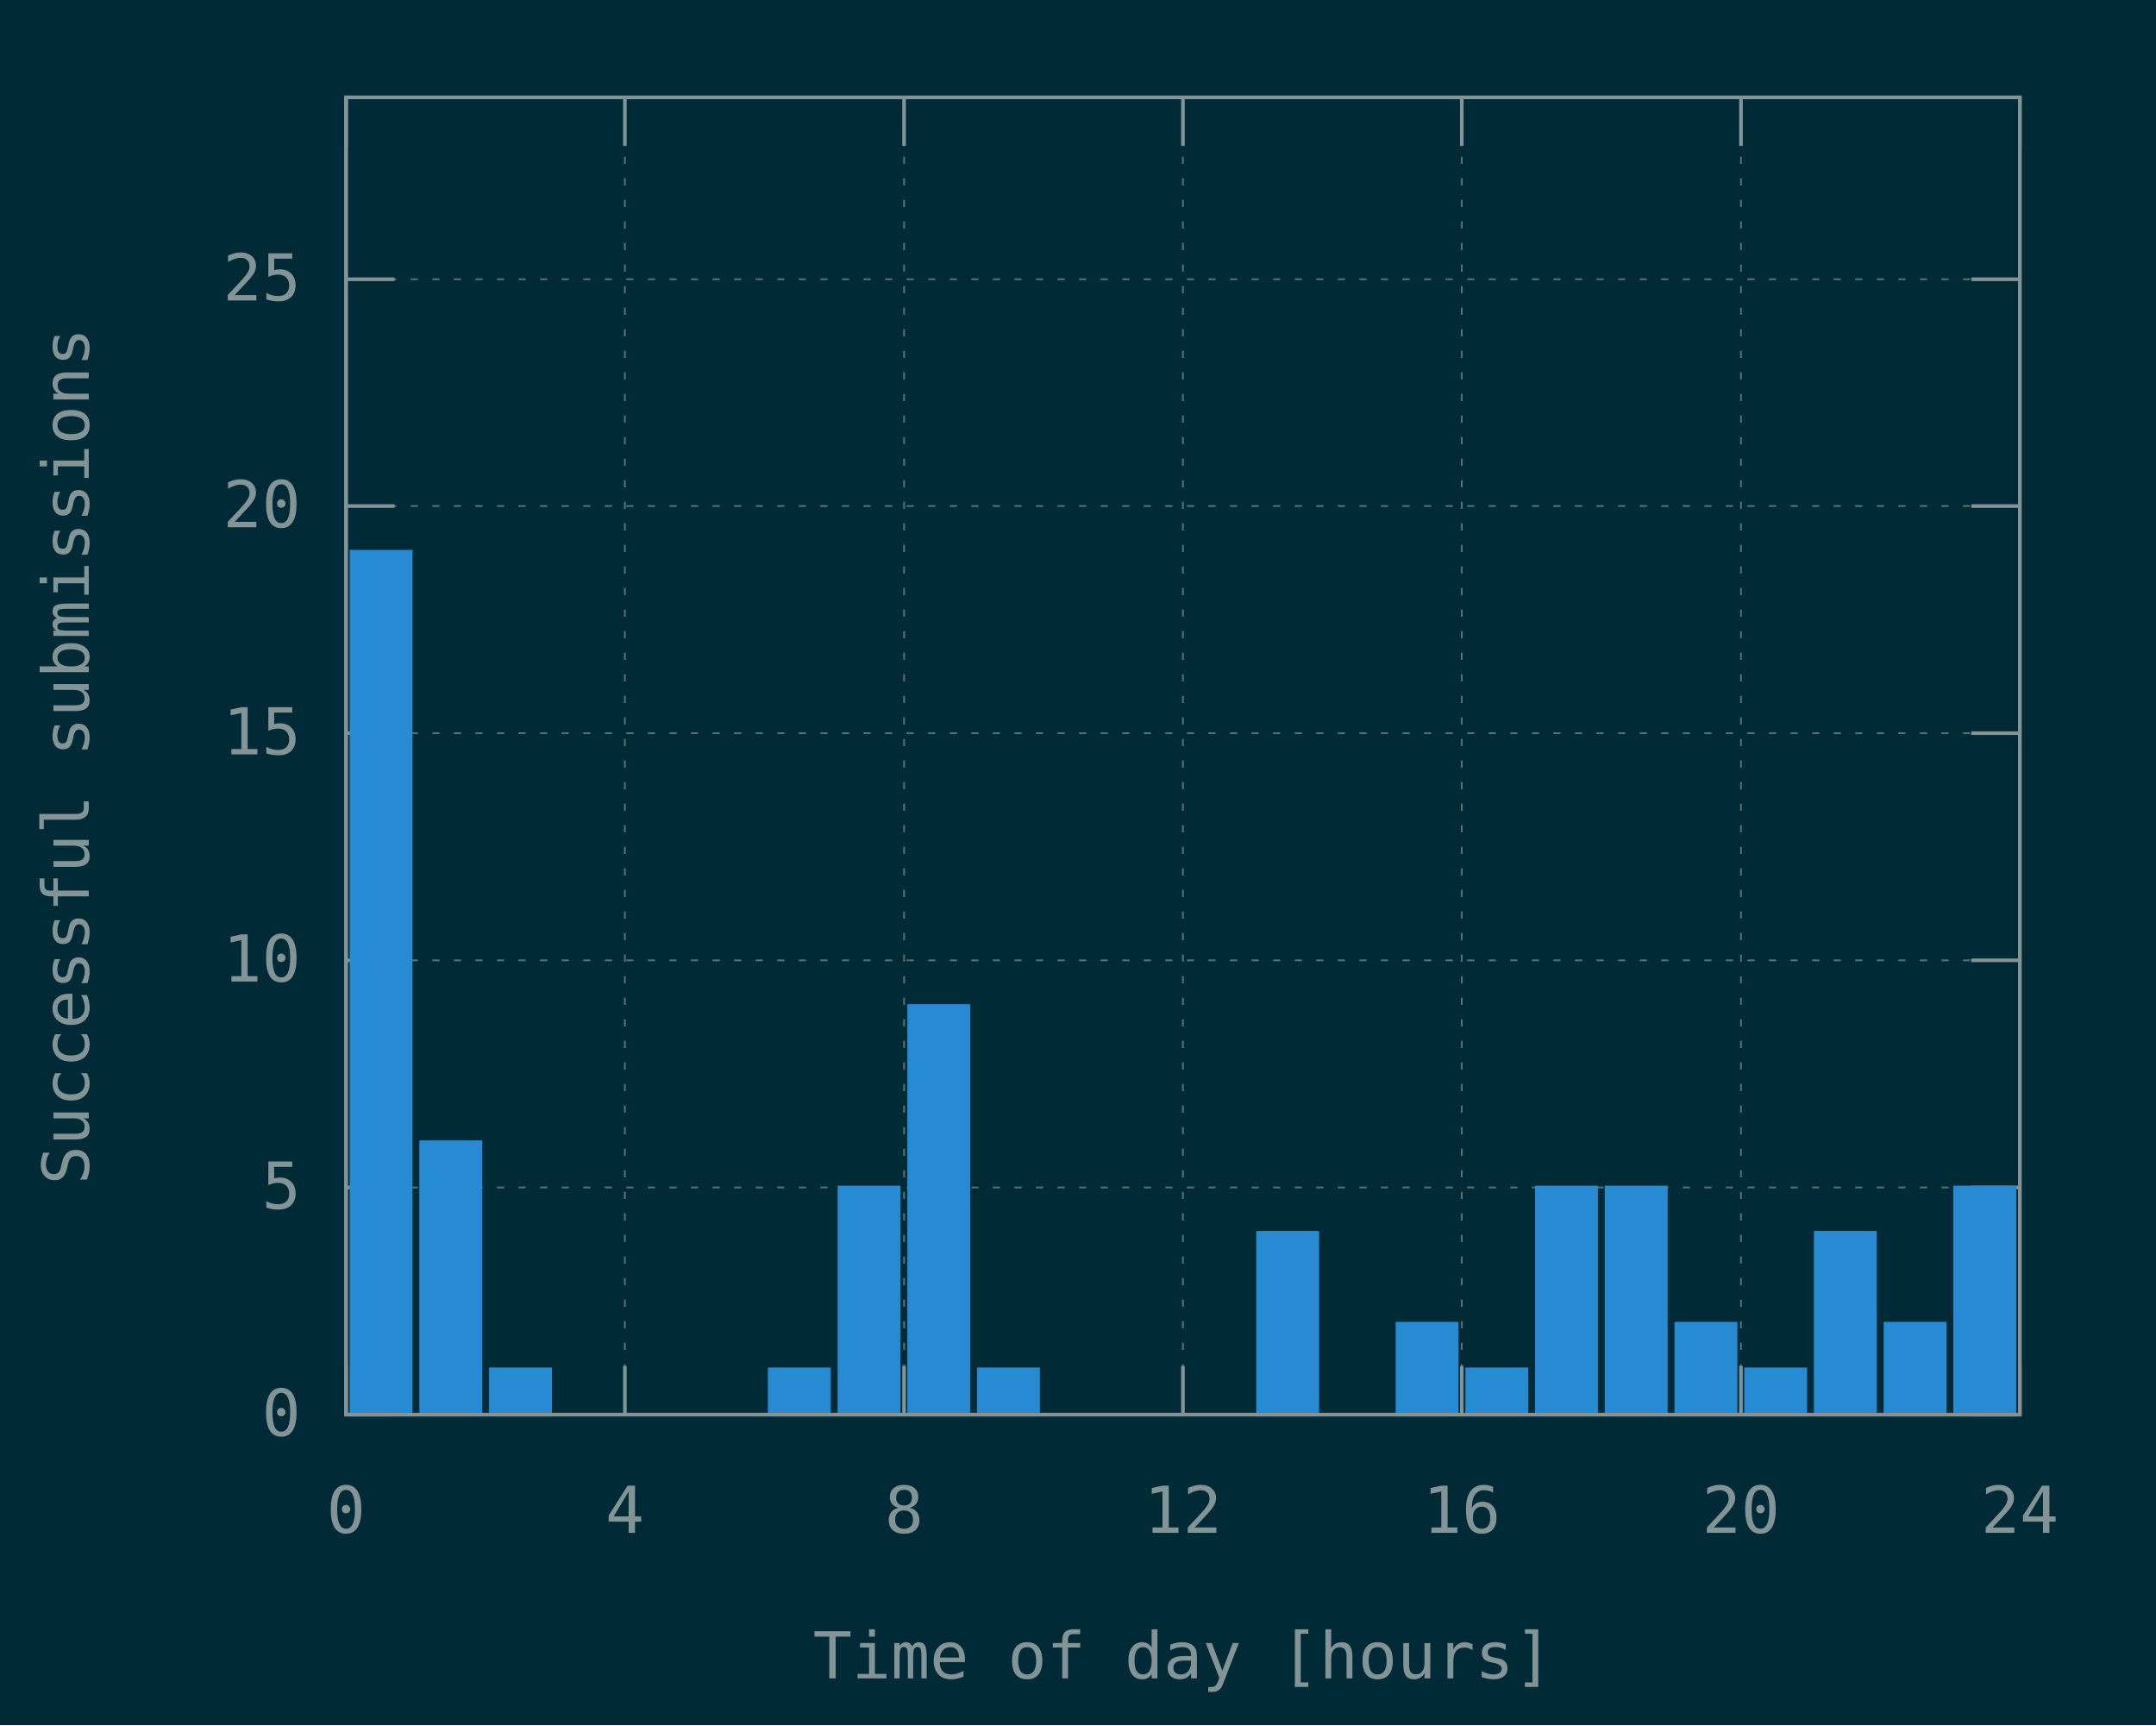
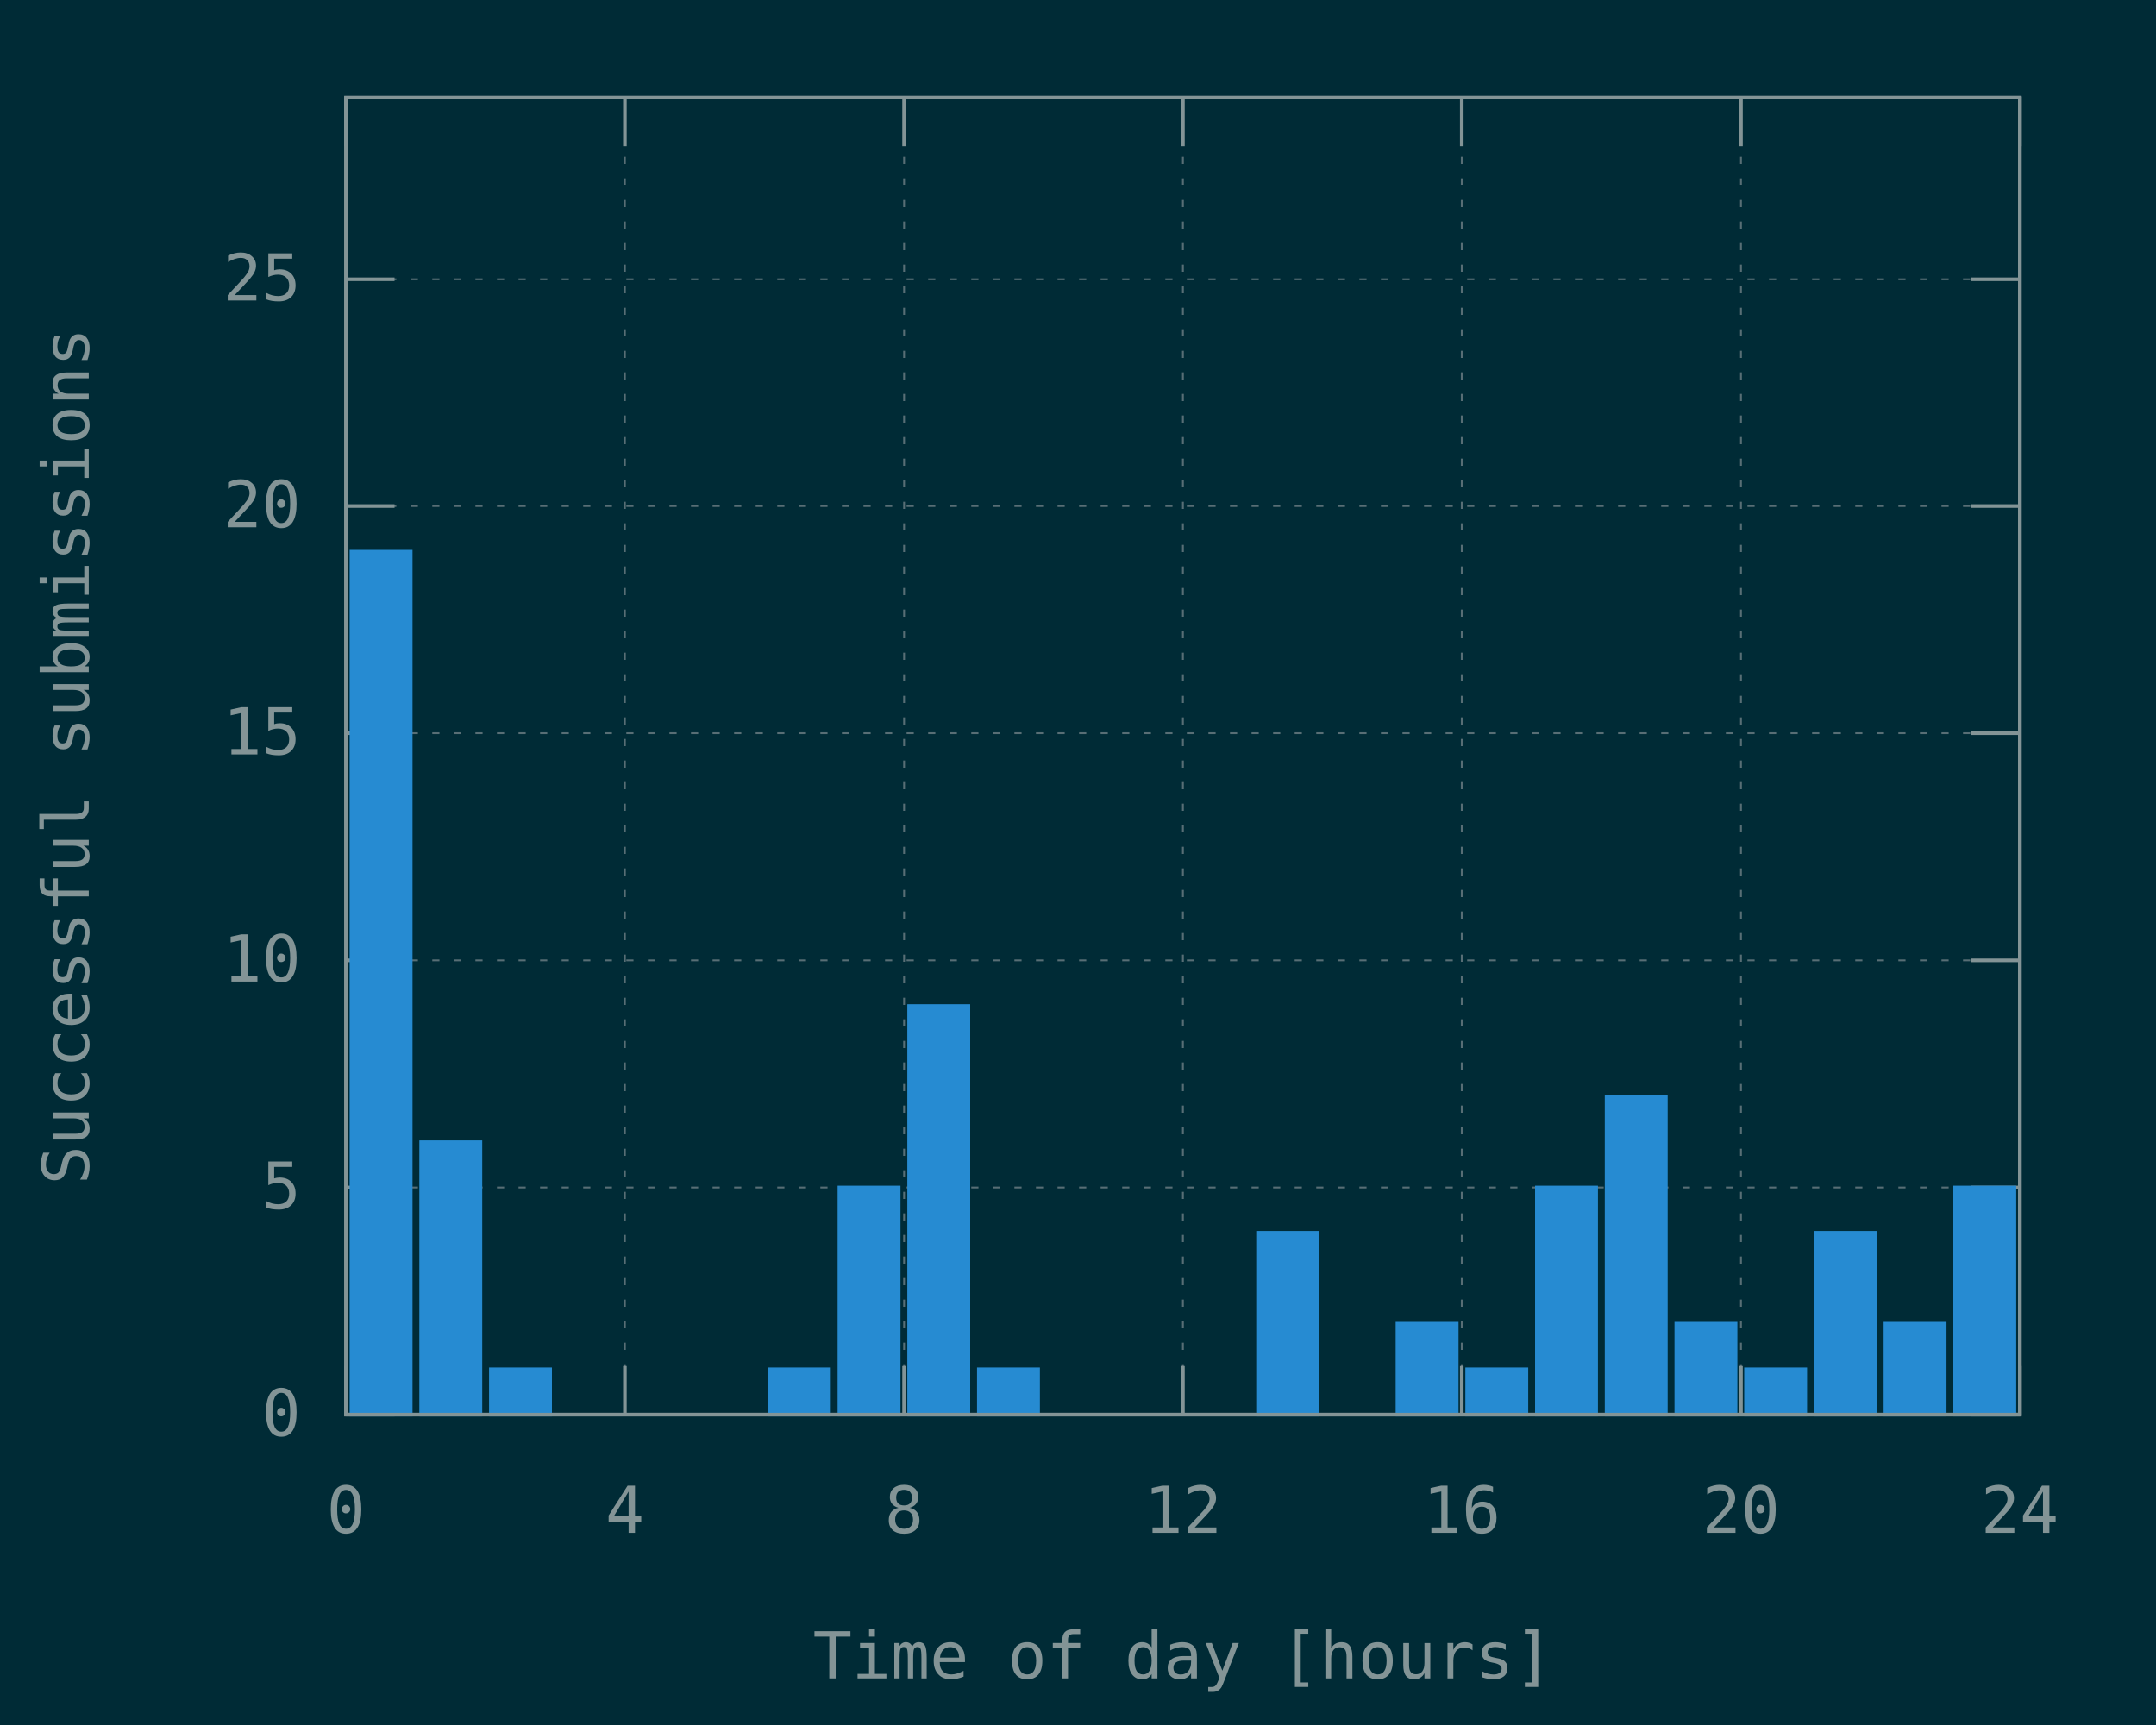
<svg xmlns="http://www.w3.org/2000/svg" xmlns:xlink="http://www.w3.org/1999/xlink" width="600" height="480" viewBox="0 0 600 480">
  <g id="gnuplot_canvas">
    <rect x="0" y="0" width="600" height="480" fill="#002b36" />
    <defs>
      <circle id="gpDot" r="0.5" stroke-width="0.5" stroke="currentColor" />
      <path id="gpPt0" stroke-width="0.148" stroke="currentColor" d="M-1,0 h2 M0,-1 v2" />
      <path id="gpPt1" stroke-width="0.148" stroke="currentColor" d="M-1,-1 L1,1 M1,-1 L-1,1" />
      <path id="gpPt2" stroke-width="0.148" stroke="currentColor" d="M-1,0 L1,0 M0,-1 L0,1 M-1,-1 L1,1 M-1,1 L1,-1" />
      <rect id="gpPt3" stroke-width="0.148" stroke="currentColor" x="-1" y="-1" width="2" height="2" />
      <rect id="gpPt4" stroke-width="0.148" stroke="currentColor" fill="currentColor" x="-1" y="-1" width="2" height="2" />
      <circle id="gpPt5" stroke-width="0.148" stroke="currentColor" cx="0" cy="0" r="1" />
      <use xlink:href="#gpPt5" id="gpPt6" fill="currentColor" stroke="none" />
      <path id="gpPt7" stroke-width="0.148" stroke="currentColor" d="M0,-1.33 L-1.33,0.67 L1.33,0.67 z" />
      <use xlink:href="#gpPt7" id="gpPt8" fill="currentColor" stroke="none" />
      <use xlink:href="#gpPt7" id="gpPt9" stroke="currentColor" transform="rotate(180)" />
      <use xlink:href="#gpPt9" id="gpPt10" fill="currentColor" stroke="none" />
      <use xlink:href="#gpPt3" id="gpPt11" stroke="currentColor" transform="rotate(45)" />
      <use xlink:href="#gpPt11" id="gpPt12" fill="currentColor" stroke="none" />
      <path id="gpPt13" stroke-width="0.148" stroke="currentColor" d="M0,1.330 L1.265,0.411 L0.782,-1.067 L-0.782,-1.076 L-1.265,0.411 z" />
      <use xlink:href="#gpPt13" id="gpPt14" fill="currentColor" stroke="none" />
      <filter id="textbox" filterUnits="objectBoundingBox" x="0" y="0" height="1" width="1">
        <feFlood flood-color="#002B36" flood-opacity="1" result="bgnd" />
        <feComposite in="SourceGraphic" in2="bgnd" operator="atop" />
      </filter>
      <filter id="greybox" filterUnits="objectBoundingBox" x="0" y="0" height="1" width="1">
        <feFlood flood-color="lightgrey" flood-opacity="1" result="grey" />
        <feComposite in="SourceGraphic" in2="grey" operator="atop" />
      </filter>
    </defs>
    <g fill="none" color="#002B36" stroke="currentColor" stroke-width="1.00" stroke-linecap="butt" stroke-linejoin="miter">
</g>
    <g fill="none" color="black" stroke="currentColor" stroke-width="1.00" stroke-linecap="butt" stroke-linejoin="miter">
</g>
    <g fill="none" color="black" stroke="rgb(131, 148, 150)" stroke-width="0.50" stroke-linecap="butt" stroke-linejoin="miter">
</g>
    <g fill="none" color="gray" stroke="currentColor" stroke-width="0.50" stroke-linecap="butt" stroke-linejoin="miter">
      <path stroke="rgb( 88, 110, 117)" stroke-dasharray="2,4" class="gridline" d="M96.3,393.6 L562.1,393.6  " />
    </g>
    <g fill="none" color="gray" stroke="rgb( 88, 110, 117)" stroke-width="1.00" stroke-linecap="butt" stroke-linejoin="miter">
</g>
    <g fill="none" color="black" stroke="currentColor" stroke-width="1.00" stroke-linecap="butt" stroke-linejoin="miter">
      <path stroke="rgb(131, 148, 150)" d="M96.3,393.6 L109.8,393.6 M562.1,393.6 L548.6,393.6  " />
      <g transform="translate(83.7,399.5)" stroke="none" fill="rgb(131,148,150)" font-family="Inconsolata" font-size="18.00" text-anchor="end">
        <text>
          <tspan font-family="Inconsolata"> 0</tspan>
        </text>
      </g>
    </g>
    <g fill="none" color="black" stroke="currentColor" stroke-width="1.00" stroke-linecap="butt" stroke-linejoin="miter">
</g>
    <g fill="none" color="black" stroke="rgb(131, 148, 150)" stroke-width="0.50" stroke-linecap="butt" stroke-linejoin="miter">
</g>
    <g fill="none" color="gray" stroke="currentColor" stroke-width="0.50" stroke-linecap="butt" stroke-linejoin="miter">
      <path stroke="rgb( 88, 110, 117)" stroke-dasharray="2,4" class="gridline" d="M96.3,330.4 L562.1,330.4  " />
    </g>
    <g fill="none" color="gray" stroke="rgb( 88, 110, 117)" stroke-width="1.00" stroke-linecap="butt" stroke-linejoin="miter">
</g>
    <g fill="none" color="black" stroke="currentColor" stroke-width="1.00" stroke-linecap="butt" stroke-linejoin="miter">
      <path stroke="rgb(131, 148, 150)" d="M96.3,330.4 L109.8,330.4 M562.1,330.4 L548.6,330.4  " />
      <g transform="translate(83.7,336.3)" stroke="none" fill="rgb(131,148,150)" font-family="Inconsolata" font-size="18.00" text-anchor="end">
        <text>
          <tspan font-family="Inconsolata"> 5</tspan>
        </text>
      </g>
    </g>
    <g fill="none" color="black" stroke="currentColor" stroke-width="1.00" stroke-linecap="butt" stroke-linejoin="miter">
</g>
    <g fill="none" color="black" stroke="rgb(131, 148, 150)" stroke-width="0.50" stroke-linecap="butt" stroke-linejoin="miter">
</g>
    <g fill="none" color="gray" stroke="currentColor" stroke-width="0.50" stroke-linecap="butt" stroke-linejoin="miter">
      <path stroke="rgb( 88, 110, 117)" stroke-dasharray="2,4" class="gridline" d="M96.3,267.2 L562.1,267.2  " />
    </g>
    <g fill="none" color="gray" stroke="rgb( 88, 110, 117)" stroke-width="1.00" stroke-linecap="butt" stroke-linejoin="miter">
</g>
    <g fill="none" color="black" stroke="currentColor" stroke-width="1.00" stroke-linecap="butt" stroke-linejoin="miter">
      <path stroke="rgb(131, 148, 150)" d="M96.3,267.2 L109.8,267.2 M562.1,267.2 L548.6,267.2  " />
      <g transform="translate(83.7,273.1)" stroke="none" fill="rgb(131,148,150)" font-family="Inconsolata" font-size="18.00" text-anchor="end">
        <text>
          <tspan font-family="Inconsolata"> 10</tspan>
        </text>
      </g>
    </g>
    <g fill="none" color="black" stroke="currentColor" stroke-width="1.00" stroke-linecap="butt" stroke-linejoin="miter">
</g>
    <g fill="none" color="black" stroke="rgb(131, 148, 150)" stroke-width="0.50" stroke-linecap="butt" stroke-linejoin="miter">
</g>
    <g fill="none" color="gray" stroke="currentColor" stroke-width="0.50" stroke-linecap="butt" stroke-linejoin="miter">
      <path stroke="rgb( 88, 110, 117)" stroke-dasharray="2,4" class="gridline" d="M96.3,204.0 L562.1,204.0  " />
    </g>
    <g fill="none" color="gray" stroke="rgb( 88, 110, 117)" stroke-width="1.00" stroke-linecap="butt" stroke-linejoin="miter">
</g>
    <g fill="none" color="black" stroke="currentColor" stroke-width="1.00" stroke-linecap="butt" stroke-linejoin="miter">
      <path stroke="rgb(131, 148, 150)" d="M96.3,204.0 L109.8,204.0 M562.1,204.0 L548.6,204.0  " />
      <g transform="translate(83.7,209.9)" stroke="none" fill="rgb(131,148,150)" font-family="Inconsolata" font-size="18.00" text-anchor="end">
        <text>
          <tspan font-family="Inconsolata"> 15</tspan>
        </text>
      </g>
    </g>
    <g fill="none" color="black" stroke="currentColor" stroke-width="1.00" stroke-linecap="butt" stroke-linejoin="miter">
</g>
    <g fill="none" color="black" stroke="rgb(131, 148, 150)" stroke-width="0.50" stroke-linecap="butt" stroke-linejoin="miter">
</g>
    <g fill="none" color="gray" stroke="currentColor" stroke-width="0.50" stroke-linecap="butt" stroke-linejoin="miter">
      <path stroke="rgb( 88, 110, 117)" stroke-dasharray="2,4" class="gridline" d="M96.3,140.8 L562.1,140.8  " />
    </g>
    <g fill="none" color="gray" stroke="rgb( 88, 110, 117)" stroke-width="1.00" stroke-linecap="butt" stroke-linejoin="miter">
</g>
    <g fill="none" color="black" stroke="currentColor" stroke-width="1.00" stroke-linecap="butt" stroke-linejoin="miter">
      <path stroke="rgb(131, 148, 150)" d="M96.3,140.8 L109.8,140.8 M562.1,140.8 L548.6,140.8  " />
      <g transform="translate(83.7,146.7)" stroke="none" fill="rgb(131,148,150)" font-family="Inconsolata" font-size="18.00" text-anchor="end">
        <text>
          <tspan font-family="Inconsolata"> 20</tspan>
        </text>
      </g>
    </g>
    <g fill="none" color="black" stroke="currentColor" stroke-width="1.00" stroke-linecap="butt" stroke-linejoin="miter">
</g>
    <g fill="none" color="black" stroke="rgb(131, 148, 150)" stroke-width="0.50" stroke-linecap="butt" stroke-linejoin="miter">
</g>
    <g fill="none" color="gray" stroke="currentColor" stroke-width="0.50" stroke-linecap="butt" stroke-linejoin="miter">
      <path stroke="rgb( 88, 110, 117)" stroke-dasharray="2,4" class="gridline" d="M96.3,77.7 L562.1,77.7  " />
    </g>
    <g fill="none" color="gray" stroke="rgb( 88, 110, 117)" stroke-width="1.00" stroke-linecap="butt" stroke-linejoin="miter">
</g>
    <g fill="none" color="black" stroke="currentColor" stroke-width="1.00" stroke-linecap="butt" stroke-linejoin="miter">
      <path stroke="rgb(131, 148, 150)" d="M96.3,77.7 L109.8,77.7 M562.1,77.7 L548.6,77.7  " />
      <g transform="translate(83.7,83.6)" stroke="none" fill="rgb(131,148,150)" font-family="Inconsolata" font-size="18.00" text-anchor="end">
        <text>
          <tspan font-family="Inconsolata"> 25</tspan>
        </text>
      </g>
    </g>
    <g fill="none" color="black" stroke="currentColor" stroke-width="1.00" stroke-linecap="butt" stroke-linejoin="miter">
</g>
    <g fill="none" color="black" stroke="rgb(131, 148, 150)" stroke-width="0.50" stroke-linecap="butt" stroke-linejoin="miter">
</g>
    <g fill="none" color="gray" stroke="currentColor" stroke-width="0.50" stroke-linecap="butt" stroke-linejoin="miter">
      <path stroke="rgb( 88, 110, 117)" stroke-dasharray="2,4" class="gridline" d="M96.3,393.6 L96.3,27.1  " />
    </g>
    <g fill="none" color="gray" stroke="rgb( 88, 110, 117)" stroke-width="1.00" stroke-linecap="butt" stroke-linejoin="miter">
</g>
    <g fill="none" color="black" stroke="currentColor" stroke-width="1.00" stroke-linecap="butt" stroke-linejoin="miter">
      <path stroke="rgb(131, 148, 150)" d="M96.3,393.6 L96.3,380.1 M96.3,27.1 L96.3,40.6  " />
      <g transform="translate(96.3,426.5)" stroke="none" fill="rgb(131,148,150)" font-family="Inconsolata" font-size="18.00" text-anchor="middle">
        <text>
          <tspan font-family="Inconsolata"> 0</tspan>
        </text>
      </g>
    </g>
    <g fill="none" color="black" stroke="currentColor" stroke-width="1.00" stroke-linecap="butt" stroke-linejoin="miter">
</g>
    <g fill="none" color="black" stroke="rgb(131, 148, 150)" stroke-width="0.50" stroke-linecap="butt" stroke-linejoin="miter">
</g>
    <g fill="none" color="gray" stroke="currentColor" stroke-width="0.50" stroke-linecap="butt" stroke-linejoin="miter">
      <path stroke="rgb( 88, 110, 117)" stroke-dasharray="2,4" class="gridline" d="M173.9,393.6 L173.9,27.1  " />
    </g>
    <g fill="none" color="gray" stroke="rgb( 88, 110, 117)" stroke-width="1.00" stroke-linecap="butt" stroke-linejoin="miter">
</g>
    <g fill="none" color="black" stroke="currentColor" stroke-width="1.00" stroke-linecap="butt" stroke-linejoin="miter">
      <path stroke="rgb(131, 148, 150)" d="M173.9,393.6 L173.9,380.1 M173.9,27.1 L173.9,40.6  " />
      <g transform="translate(173.9,426.5)" stroke="none" fill="rgb(131,148,150)" font-family="Inconsolata" font-size="18.00" text-anchor="middle">
        <text>
          <tspan font-family="Inconsolata"> 4</tspan>
        </text>
      </g>
    </g>
    <g fill="none" color="black" stroke="currentColor" stroke-width="1.00" stroke-linecap="butt" stroke-linejoin="miter">
</g>
    <g fill="none" color="black" stroke="rgb(131, 148, 150)" stroke-width="0.50" stroke-linecap="butt" stroke-linejoin="miter">
</g>
    <g fill="none" color="gray" stroke="currentColor" stroke-width="0.50" stroke-linecap="butt" stroke-linejoin="miter">
      <path stroke="rgb( 88, 110, 117)" stroke-dasharray="2,4" class="gridline" d="M251.6,393.6 L251.6,27.1  " />
    </g>
    <g fill="none" color="gray" stroke="rgb( 88, 110, 117)" stroke-width="1.00" stroke-linecap="butt" stroke-linejoin="miter">
</g>
    <g fill="none" color="black" stroke="currentColor" stroke-width="1.00" stroke-linecap="butt" stroke-linejoin="miter">
      <path stroke="rgb(131, 148, 150)" d="M251.6,393.6 L251.6,380.1 M251.6,27.1 L251.6,40.6  " />
      <g transform="translate(251.6,426.5)" stroke="none" fill="rgb(131,148,150)" font-family="Inconsolata" font-size="18.00" text-anchor="middle">
        <text>
          <tspan font-family="Inconsolata"> 8</tspan>
        </text>
      </g>
    </g>
    <g fill="none" color="black" stroke="currentColor" stroke-width="1.00" stroke-linecap="butt" stroke-linejoin="miter">
</g>
    <g fill="none" color="black" stroke="rgb(131, 148, 150)" stroke-width="0.50" stroke-linecap="butt" stroke-linejoin="miter">
</g>
    <g fill="none" color="gray" stroke="currentColor" stroke-width="0.50" stroke-linecap="butt" stroke-linejoin="miter">
      <path stroke="rgb( 88, 110, 117)" stroke-dasharray="2,4" class="gridline" d="M329.2,393.6 L329.2,27.1  " />
    </g>
    <g fill="none" color="gray" stroke="rgb( 88, 110, 117)" stroke-width="1.00" stroke-linecap="butt" stroke-linejoin="miter">
</g>
    <g fill="none" color="black" stroke="currentColor" stroke-width="1.00" stroke-linecap="butt" stroke-linejoin="miter">
      <path stroke="rgb(131, 148, 150)" d="M329.2,393.6 L329.2,380.1 M329.2,27.1 L329.2,40.6  " />
      <g transform="translate(329.2,426.5)" stroke="none" fill="rgb(131,148,150)" font-family="Inconsolata" font-size="18.00" text-anchor="middle">
        <text>
          <tspan font-family="Inconsolata"> 12</tspan>
        </text>
      </g>
    </g>
    <g fill="none" color="black" stroke="currentColor" stroke-width="1.00" stroke-linecap="butt" stroke-linejoin="miter">
</g>
    <g fill="none" color="black" stroke="rgb(131, 148, 150)" stroke-width="0.50" stroke-linecap="butt" stroke-linejoin="miter">
</g>
    <g fill="none" color="gray" stroke="currentColor" stroke-width="0.50" stroke-linecap="butt" stroke-linejoin="miter">
      <path stroke="rgb( 88, 110, 117)" stroke-dasharray="2,4" class="gridline" d="M406.8,393.6 L406.8,27.1  " />
    </g>
    <g fill="none" color="gray" stroke="rgb( 88, 110, 117)" stroke-width="1.00" stroke-linecap="butt" stroke-linejoin="miter">
</g>
    <g fill="none" color="black" stroke="currentColor" stroke-width="1.00" stroke-linecap="butt" stroke-linejoin="miter">
      <path stroke="rgb(131, 148, 150)" d="M406.8,393.6 L406.8,380.1 M406.8,27.1 L406.8,40.6  " />
      <g transform="translate(406.8,426.5)" stroke="none" fill="rgb(131,148,150)" font-family="Inconsolata" font-size="18.00" text-anchor="middle">
        <text>
          <tspan font-family="Inconsolata"> 16</tspan>
        </text>
      </g>
    </g>
    <g fill="none" color="black" stroke="currentColor" stroke-width="1.00" stroke-linecap="butt" stroke-linejoin="miter">
</g>
    <g fill="none" color="black" stroke="rgb(131, 148, 150)" stroke-width="0.50" stroke-linecap="butt" stroke-linejoin="miter">
</g>
    <g fill="none" color="gray" stroke="currentColor" stroke-width="0.50" stroke-linecap="butt" stroke-linejoin="miter">
      <path stroke="rgb( 88, 110, 117)" stroke-dasharray="2,4" class="gridline" d="M484.5,393.6 L484.5,40.6 L484.5,27.1  " />
    </g>
    <g fill="none" color="gray" stroke="rgb( 88, 110, 117)" stroke-width="1.00" stroke-linecap="butt" stroke-linejoin="miter">
</g>
    <g fill="none" color="black" stroke="currentColor" stroke-width="1.00" stroke-linecap="butt" stroke-linejoin="miter">
      <path stroke="rgb(131, 148, 150)" d="M484.5,393.6 L484.5,380.1 M484.5,27.1 L484.5,40.6  " />
      <g transform="translate(484.5,426.5)" stroke="none" fill="rgb(131,148,150)" font-family="Inconsolata" font-size="18.00" text-anchor="middle">
        <text>
          <tspan font-family="Inconsolata"> 20</tspan>
        </text>
      </g>
    </g>
    <g fill="none" color="black" stroke="currentColor" stroke-width="1.00" stroke-linecap="butt" stroke-linejoin="miter">
</g>
    <g fill="none" color="black" stroke="rgb(131, 148, 150)" stroke-width="0.50" stroke-linecap="butt" stroke-linejoin="miter">
</g>
    <g fill="none" color="gray" stroke="currentColor" stroke-width="0.50" stroke-linecap="butt" stroke-linejoin="miter">
      <path stroke="rgb( 88, 110, 117)" stroke-dasharray="2,4" class="gridline" d="M562.1,393.6 L562.1,27.1  " />
    </g>
    <g fill="none" color="gray" stroke="rgb( 88, 110, 117)" stroke-width="1.00" stroke-linecap="butt" stroke-linejoin="miter">
</g>
    <g fill="none" color="black" stroke="currentColor" stroke-width="1.00" stroke-linecap="butt" stroke-linejoin="miter">
      <path stroke="rgb(131, 148, 150)" d="M562.1,393.6 L562.1,380.1 M562.1,27.1 L562.1,40.6  " />
      <g transform="translate(562.1,426.5)" stroke="none" fill="rgb(131,148,150)" font-family="Inconsolata" font-size="18.00" text-anchor="middle">
        <text>
          <tspan font-family="Inconsolata"> 24</tspan>
        </text>
      </g>
    </g>
    <g fill="none" color="black" stroke="currentColor" stroke-width="1.00" stroke-linecap="butt" stroke-linejoin="miter">
</g>
    <g fill="none" color="black" stroke="currentColor" stroke-width="1.00" stroke-linecap="butt" stroke-linejoin="miter">
      <path stroke="rgb(131, 148, 150)" d="M96.3,27.1 L96.3,393.6 L562.1,393.6 L562.1,27.1 L96.3,27.1 Z  " />
    </g>
    <g fill="none" color="black" stroke="currentColor" stroke-width="1.00" stroke-linecap="butt" stroke-linejoin="miter">
      <g transform="translate(24.7,210.4) rotate(270)" stroke="none" fill="rgb(131,148,150)" font-family="Inconsolata" font-size="18.00" text-anchor="middle">
        <text>
          <tspan font-family="Inconsolata">Successful submissions</tspan>
        </text>
      </g>
    </g>
    <g fill="none" color="black" stroke="currentColor" stroke-width="1.00" stroke-linecap="butt" stroke-linejoin="miter">
      <g transform="translate(329.2,467.0)" stroke="none" fill="rgb(131,148,150)" font-family="Inconsolata" font-size="18.00" text-anchor="middle">
        <text>
          <tspan font-family="Inconsolata">Time of day [hours]</tspan>
        </text>
      </g>
    </g>
    <g fill="none" color="black" stroke="currentColor" stroke-width="1.00" stroke-linecap="butt" stroke-linejoin="miter">
</g>
    <g id="gnuplot_plot_1">
      <g fill="none" color="black" stroke="currentColor" stroke-width="1.00" stroke-linecap="butt" stroke-linejoin="miter">
        <g stroke="none" shape-rendering="crispEdges">
          <polygon fill="rgb( 38, 139, 210)" points="97.8,393.6 114.4,393.6 114.4,153.4 97.8,153.4 " />
        </g>
        <path stroke="rgb( 38, 139, 210)" d="M97.8,393.6 L97.8,153.5 L114.3,153.5 L114.3,393.6 L97.8,393.6 Z  " />
        <g stroke="none" shape-rendering="crispEdges">
          <polygon fill="rgb( 38, 139, 210)" points="117.2,393.6 133.8,393.6 133.8,317.7 117.2,317.7 " />
        </g>
        <path stroke="rgb( 38, 139, 210)" d="M117.2,393.6 L117.2,317.8 L133.7,317.8 L133.7,393.6 L117.2,393.6 Z  " />
        <g stroke="none" shape-rendering="crispEdges">
          <polygon fill="rgb( 38, 139, 210)" points="136.6,393.6 153.2,393.6 153.2,380.9 136.6,380.9 " />
        </g>
        <path stroke="rgb( 38, 139, 210)" d="M136.6,393.6 L136.6,381.0 L153.1,381.0 L153.1,393.6 L136.6,393.6 Z  " />
        <g stroke="none" shape-rendering="crispEdges">
          <polygon fill="rgb( 38, 139, 210)" points="214.2,393.6 230.8,393.6 230.8,380.9 214.2,380.9 " />
        </g>
        <path stroke="rgb( 38, 139, 210)" d="M214.2,393.6 L214.2,381.0 L230.7,381.0 L230.7,393.6 L214.2,393.6 Z  " />
        <g stroke="none" shape-rendering="crispEdges">
          <polygon fill="rgb( 38, 139, 210)" points="233.6,393.6 250.2,393.6 250.2,330.3 233.6,330.3 " />
        </g>
        <path stroke="rgb( 38, 139, 210)" d="M233.6,393.6 L233.6,330.4 L250.1,330.4 L250.1,393.6 L233.6,393.6 Z  " />
        <g stroke="none" shape-rendering="crispEdges">
          <polygon fill="rgb( 38, 139, 210)" points="253.0,393.6 269.6,393.6 269.6,279.8 253.0,279.8 " />
        </g>
        <path stroke="rgb( 38, 139, 210)" d="M253.0,393.6 L253.0,279.9 L269.5,279.9 L269.5,393.6 L253.0,393.6 Z  " />
        <g stroke="none" shape-rendering="crispEdges">
          <polygon fill="rgb( 38, 139, 210)" points="272.4,393.6 289.0,393.6 289.0,380.9 272.4,380.9 " />
        </g>
        <path stroke="rgb( 38, 139, 210)" d="M272.4,393.6 L272.4,381.0 L288.9,381.0 L288.9,393.6 L272.4,393.6 Z  " />
        <g stroke="none" shape-rendering="crispEdges">
          <polygon fill="rgb( 38, 139, 210)" points="350.1,393.6 366.7,393.6 366.7,342.9 350.1,342.9 " />
        </g>
        <path stroke="rgb( 38, 139, 210)" d="M350.1,393.6 L350.1,343.0 L366.6,343.0 L366.6,393.6 L350.1,393.6 Z  " />
        <g stroke="none" shape-rendering="crispEdges">
          <polygon fill="rgb( 38, 139, 210)" points="388.9,393.6 405.5,393.6 405.5,368.2 388.9,368.2 " />
        </g>
        <path stroke="rgb( 38, 139, 210)" d="M388.9,393.6 L388.9,368.3 L405.4,368.3 L405.4,393.6 L388.9,393.6 Z  " />
        <g stroke="none" shape-rendering="crispEdges">
          <polygon fill="rgb( 38, 139, 210)" points="408.3,393.6 424.9,393.6 424.9,380.9 408.3,380.9 " />
        </g>
        <path stroke="rgb( 38, 139, 210)" d="M408.3,393.6 L408.3,381.0 L424.8,381.0 L424.8,393.6 L408.3,393.6 Z  " />
        <g stroke="none" shape-rendering="crispEdges">
          <polygon fill="rgb( 38, 139, 210)" points="427.7,393.6 444.3,393.6 444.3,330.3 427.7,330.3 " />
        </g>
        <path stroke="rgb( 38, 139, 210)" d="M427.7,393.6 L427.7,330.4 L444.2,330.4 L444.2,393.6 L427.7,393.6 Z  " />
        <g stroke="none" shape-rendering="crispEdges">
-           <polygon fill="rgb( 38, 139, 210)" points="447.1,393.6 463.7,393.6 463.7,330.3 447.1,330.3 " />
-         </g>
-         <path stroke="rgb( 38, 139, 210)" d="M447.1,393.6 L447.1,330.4 L463.6,330.4 L463.6,393.6 L447.1,393.6 Z  " />
+           <polygon fill="rgb( 38, 139, 210)" points="447.1,393.6 463.7,393.6 463.7,305.0 447.1,305.0 " />
+         </g>
+         <path stroke="rgb( 38, 139, 210)" d="M447.1,393.6 L447.1,305.1 L463.6,305.1 L463.6,393.6 L447.1,393.6 Z  " />
        <g stroke="none" shape-rendering="crispEdges">
          <polygon fill="rgb( 38, 139, 210)" points="466.5,393.6 483.1,393.6 483.1,368.2 466.5,368.2 " />
        </g>
        <path stroke="rgb( 38, 139, 210)" d="M466.5,393.6 L466.5,368.3 L483.0,368.3 L483.0,393.6 L466.5,393.6 Z  " />
        <g stroke="none" shape-rendering="crispEdges">
          <polygon fill="rgb( 38, 139, 210)" points="485.9,393.6 502.5,393.6 502.5,380.9 485.9,380.9 " />
        </g>
        <path stroke="rgb( 38, 139, 210)" d="M485.9,393.6 L485.9,381.0 L502.4,381.0 L502.4,393.6 L485.9,393.6 Z  " />
        <g stroke="none" shape-rendering="crispEdges">
          <polygon fill="rgb( 38, 139, 210)" points="505.3,393.6 521.9,393.6 521.9,342.9 505.3,342.9 " />
        </g>
        <path stroke="rgb( 38, 139, 210)" d="M505.3,393.6 L505.3,343.0 L521.8,343.0 L521.8,393.6 L505.3,393.6 Z  " />
        <g stroke="none" shape-rendering="crispEdges">
          <polygon fill="rgb( 38, 139, 210)" points="524.7,393.6 541.3,393.6 541.3,368.2 524.7,368.2 " />
        </g>
        <path stroke="rgb( 38, 139, 210)" d="M524.7,393.6 L524.7,368.3 L541.2,368.3 L541.2,393.6 L524.7,393.6 Z  " />
        <g stroke="none" shape-rendering="crispEdges">
          <polygon fill="rgb( 38, 139, 210)" points="544.1,393.6 560.7,393.6 560.7,330.3 544.1,330.3 " />
        </g>
        <path stroke="rgb( 38, 139, 210)" d="M544.1,393.6 L544.1,330.4 L560.6,330.4 L560.6,393.6 L544.1,393.6 Z  " />
      </g>
    </g>
    <g fill="none" color="#002B36" stroke="rgb( 38, 139, 210)" stroke-width="2.00" stroke-linecap="butt" stroke-linejoin="miter">
</g>
    <g fill="none" color="black" stroke="currentColor" stroke-width="2.00" stroke-linecap="butt" stroke-linejoin="miter">
</g>
    <g fill="none" color="black" stroke="black" stroke-width="1.00" stroke-linecap="butt" stroke-linejoin="miter">
</g>
    <g fill="none" color="black" stroke="currentColor" stroke-width="1.00" stroke-linecap="butt" stroke-linejoin="miter">
      <path stroke="rgb(131, 148, 150)" d="M96.3,27.1 L96.3,393.6 L562.1,393.6 L562.1,27.1 L96.3,27.1 Z  " />
    </g>
    <g fill="none" color="black" stroke="currentColor" stroke-width="1.00" stroke-linecap="butt" stroke-linejoin="miter">
</g>
  </g>
</svg>
